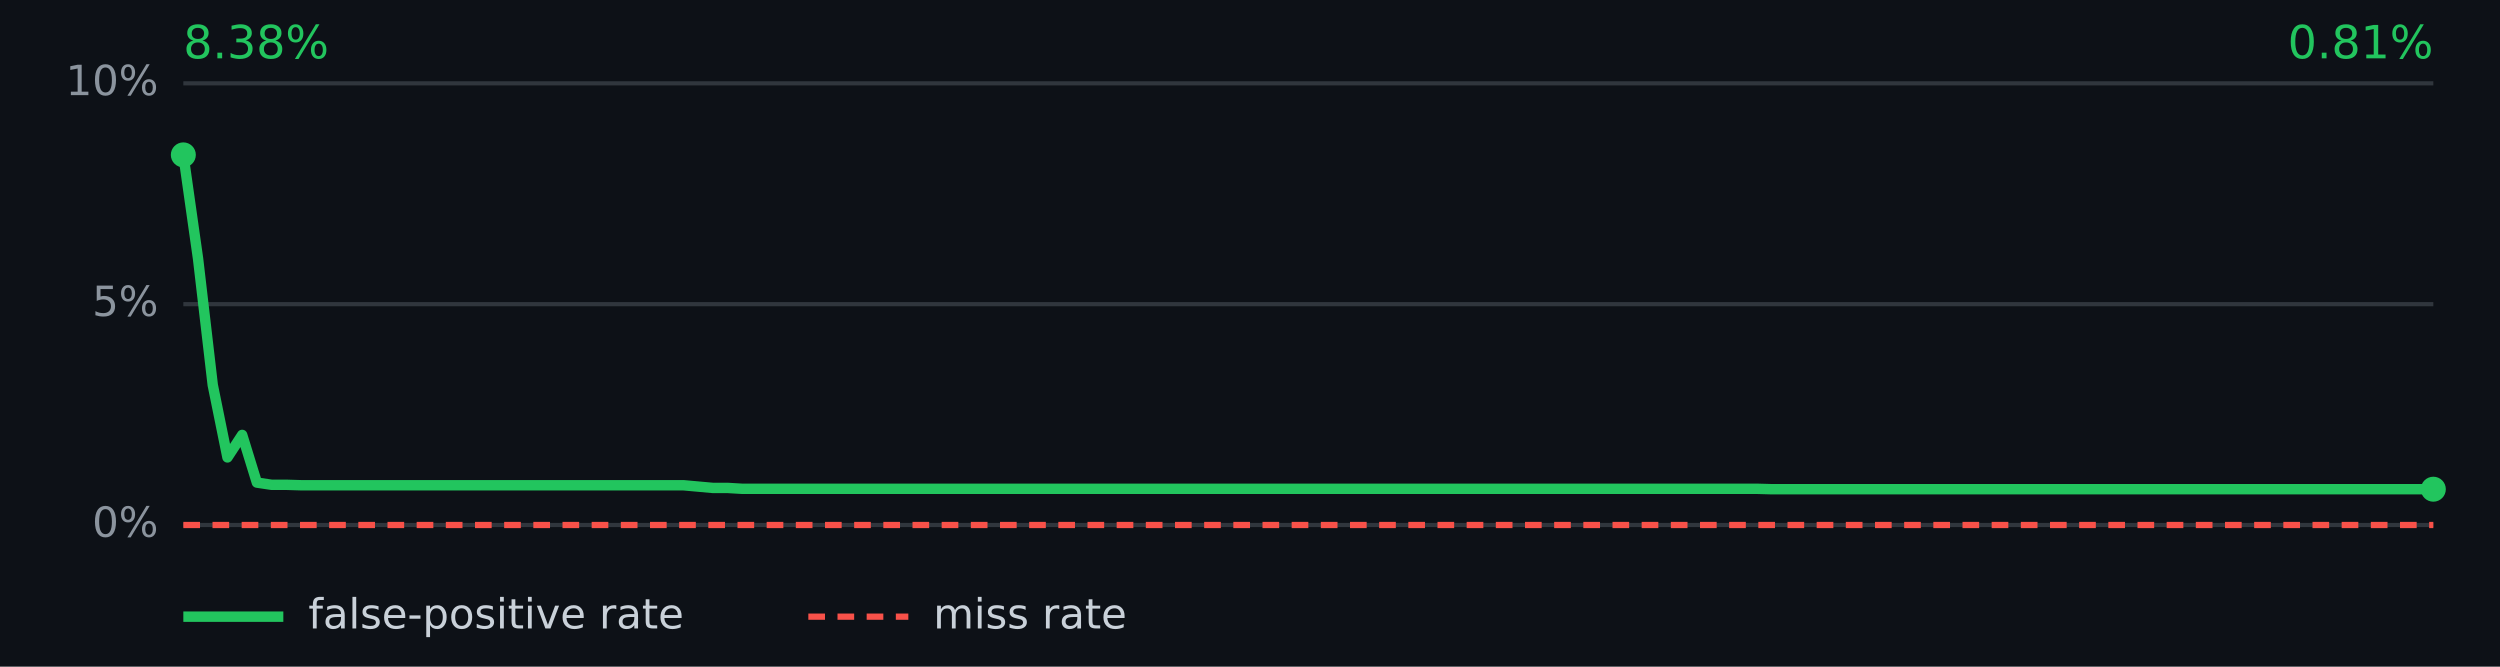
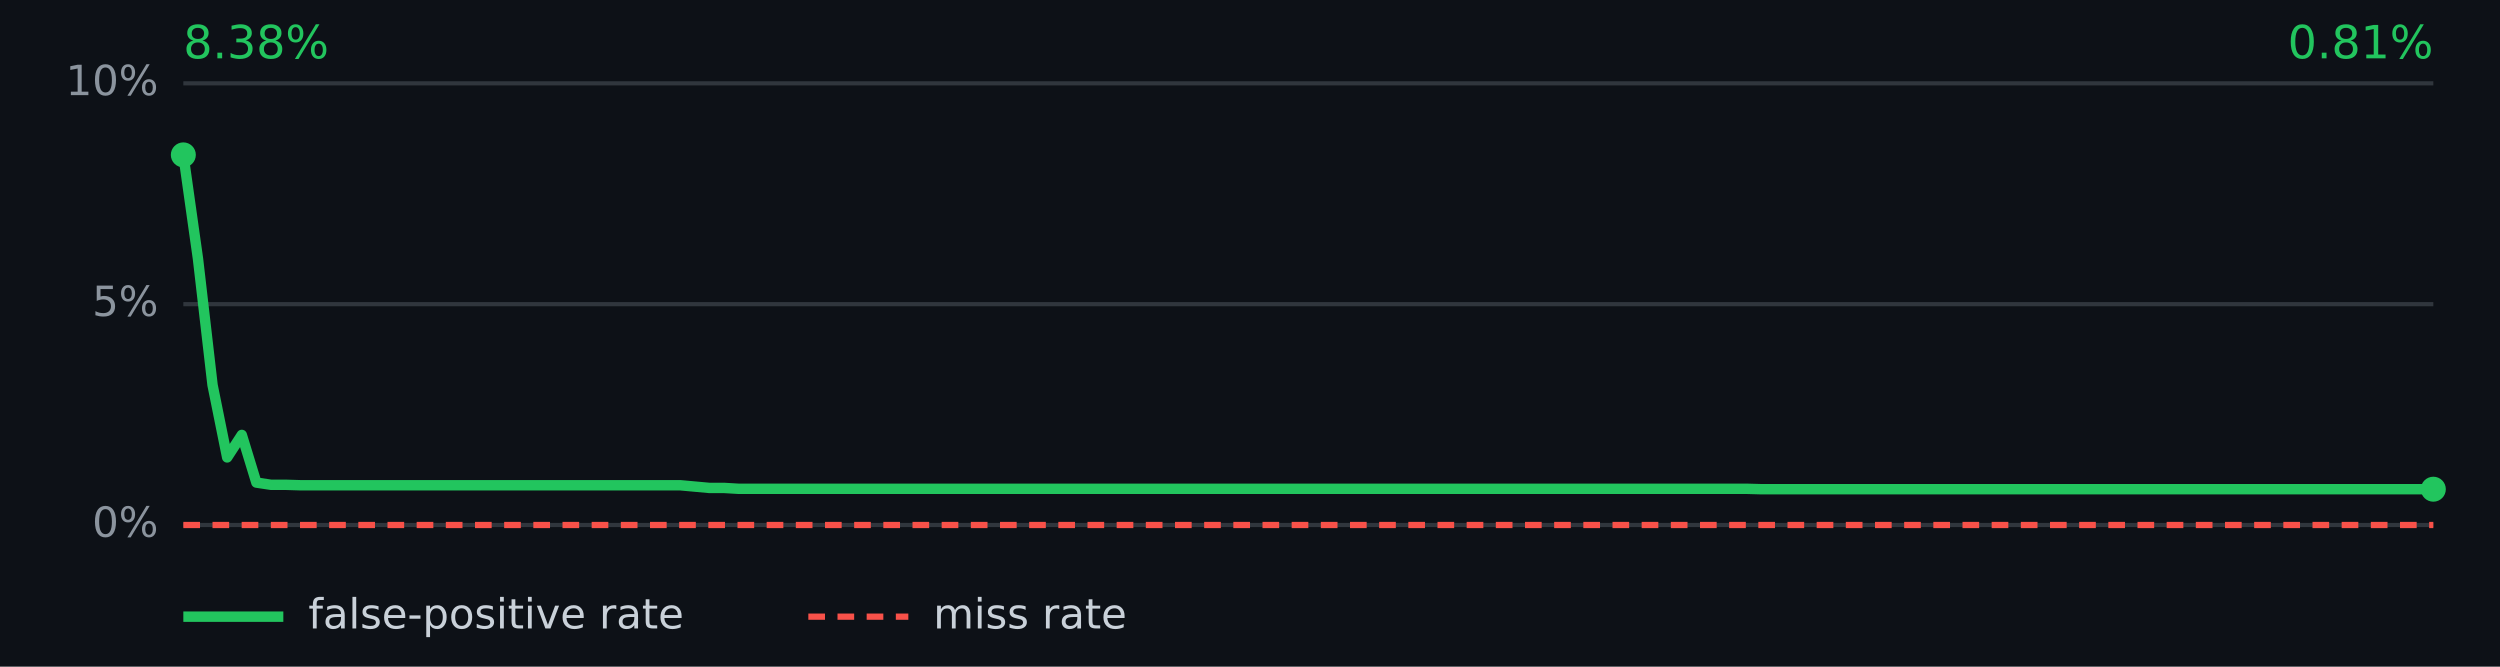
<svg xmlns="http://www.w3.org/2000/svg" width="600" height="160" role="img" aria-label="false-positive rate trend: 8.38% to 0.81%">
  <rect width="100%" height="160" fill="#0d1117" />
  <line x1="44" y1="20.00" x2="584" y2="20.00" stroke="#30363d" stroke-width="1" />
  <text x="38" y="20.00" font-family="Verdana,Geneva,DejaVu Sans,sans-serif" font-size="10" fill="#8b949e" text-anchor="end" dominant-baseline="middle">10%</text>
  <line x1="44" y1="73.00" x2="584" y2="73.00" stroke="#30363d" stroke-width="1" />
  <text x="38" y="73.00" font-family="Verdana,Geneva,DejaVu Sans,sans-serif" font-size="10" fill="#8b949e" text-anchor="end" dominant-baseline="middle">5%</text>
  <line x1="44" y1="126.00" x2="584" y2="126.00" stroke="#30363d" stroke-width="1" />
  <text x="38" y="126.00" font-family="Verdana,Geneva,DejaVu Sans,sans-serif" font-size="10" fill="#8b949e" text-anchor="end" dominant-baseline="middle">0%</text>
-   <polyline points="44.00,126.00 47.72,126.00 51.45,126.00 55.17,126.00 58.90,126.00 62.62,126.00 66.34,126.00 70.07,126.00 73.79,126.00 77.52,126.00 81.24,126.00 84.97,126.00 88.69,126.00 92.41,126.00 96.14,126.00 99.86,126.00 103.59,126.00 107.31,126.00 111.03,126.00 114.76,126.00 118.48,126.00 122.21,126.00 125.93,126.00 129.66,126.00 133.38,126.00 137.10,126.00 140.83,126.00 144.55,126.00 148.28,126.00 152.00,126.00 155.72,126.00 159.45,126.00 163.17,126.00 166.90,126.00 170.62,126.00 174.34,126.00 178.07,126.00 181.79,126.00 185.52,126.00 189.24,126.00 192.97,126.00 196.69,126.00 200.41,126.00 204.14,126.00 207.86,126.00 211.59,126.00 215.31,126.00 219.03,126.00 222.76,126.00 226.48,126.00 230.21,126.00 233.93,126.00 237.66,126.00 241.38,126.00 245.10,126.00 248.83,126.00 252.55,126.00 256.28,126.00 260.00,126.00 263.72,126.00 267.45,126.00 271.17,126.00 274.90,126.00 278.62,126.00 282.34,126.00 286.07,126.00 289.79,126.00 293.52,126.00 297.24,126.00 300.97,126.00 304.69,126.00 308.41,126.00 312.14,126.00 315.86,126.00 319.59,126.00 323.31,126.00 327.03,126.00 330.76,126.00 334.48,126.00 338.21,126.00 341.93,126.00 345.66,126.00 349.38,126.00 353.10,126.00 356.83,126.00 360.55,126.00 364.28,126.00 368.00,126.00 371.72,126.00 375.45,126.00 379.17,126.00 382.90,126.00 386.62,126.00 390.34,126.00 394.07,126.00 397.79,126.00 401.52,126.00 405.24,126.00 408.97,126.00 412.69,126.00 416.41,126.00 420.14,126.00 423.86,126.00 427.59,126.00 431.31,126.00 435.03,126.00 438.76,126.00 442.48,126.00 446.21,126.00 449.93,126.00 453.66,126.00 457.38,126.00 461.10,126.00 464.83,126.00 468.55,126.00 472.28,126.00 476.00,126.00 479.72,126.00 483.45,126.00 487.17,126.00 490.90,126.00 494.62,126.00 498.34,126.00 502.07,126.00 505.79,126.00 509.52,126.00 513.24,126.00 516.97,126.00 520.69,126.00 524.41,126.00 528.14,126.00 531.86,126.00 535.59,126.00 539.31,126.00 543.03,126.00 546.76,126.00 550.48,126.00 554.21,126.00 557.93,126.00 561.66,126.00 565.38,126.00 569.10,126.00 572.83,126.00 576.55,126.00 580.28,126.00 584.00,126.00" fill="none" stroke="#f85149" stroke-width="1.5" stroke-dasharray="4,3" />
-   <polyline points="44.00,37.17 47.53,62.08 51.06,92.40 54.59,109.78 58.12,104.38 61.65,115.82 65.18,116.35 68.71,116.35 72.24,116.46 75.76,116.46 79.29,116.46 82.82,116.46 86.35,116.46 89.88,116.46 93.41,116.46 96.94,116.46 100.47,116.46 104.00,116.46 107.53,116.46 111.06,116.46 114.59,116.46 118.12,116.46 121.65,116.46 125.18,116.46 128.71,116.46 132.24,116.46 135.76,116.46 139.29,116.46 142.82,116.46 146.35,116.46 149.88,116.46 153.41,116.46 156.94,116.46 160.47,116.46 164.00,116.46 167.53,116.78 171.06,117.10 174.59,117.10 178.12,117.31 181.65,117.31 185.18,117.31 188.71,117.31 192.24,117.31 195.76,117.31 199.29,117.31 202.82,117.31 206.35,117.31 209.88,117.31 213.41,117.31 216.94,117.31 220.47,117.31 224.00,117.31 227.53,117.31 231.06,117.31 234.59,117.31 238.12,117.31 241.65,117.31 245.18,117.31 248.71,117.31 252.24,117.31 255.76,117.31 259.29,117.31 262.82,117.31 266.35,117.31 269.88,117.31 273.41,117.31 276.94,117.31 280.47,117.31 284.00,117.31 287.53,117.31 291.06,117.31 294.59,117.31 298.12,117.31 301.65,117.31 305.18,117.31 308.71,117.31 312.24,117.31 315.76,117.31 319.29,117.31 322.82,117.31 326.35,117.31 329.88,117.31 333.41,117.31 336.94,117.31 340.47,117.31 344.00,117.31 347.53,117.31 351.06,117.31 354.59,117.31 358.12,117.31 361.65,117.31 365.18,117.31 368.71,117.31 372.24,117.31 375.76,117.31 379.29,117.31 382.82,117.31 386.35,117.31 389.88,117.31 393.41,117.31 396.94,117.31 400.47,117.31 404.00,117.31 407.53,117.31 411.06,117.31 414.59,117.31 418.12,117.31 421.65,117.31 425.18,117.41 428.71,117.41 432.24,117.41 435.76,117.41 439.29,117.41 442.82,117.41 446.35,117.41 449.88,117.41 453.41,117.41 456.94,117.41 460.47,117.41 464.00,117.41 467.53,117.41 471.06,117.41 474.59,117.41 478.12,117.41 481.65,117.41 485.18,117.41 488.71,117.41 492.24,117.41 495.76,117.41 499.29,117.41 502.82,117.41 506.35,117.41 509.88,117.41 513.41,117.41 516.94,117.41 520.47,117.41 524.00,117.41 527.53,117.41 531.06,117.41 534.59,117.41 538.12,117.41 541.65,117.41 545.18,117.41 548.71,117.41 552.24,117.41 555.76,117.41 559.29,117.41 562.82,117.41 566.35,117.41 569.88,117.41 573.41,117.41 576.94,117.41 580.47,117.41 584.00,117.41" fill="none" stroke="#22c55e" stroke-width="2.5" stroke-linejoin="round" />
+   <polyline points="44.00,126.00 47.70,126.00 51.40,126.00 55.10,126.00 58.79,126.00 62.49,126.00 66.19,126.00 69.89,126.00 73.59,126.00 77.29,126.00 80.99,126.00 84.68,126.00 88.38,126.00 92.08,126.00 95.78,126.00 99.48,126.00 103.18,126.00 106.88,126.00 110.58,126.00 114.27,126.00 117.97,126.00 121.67,126.00 125.37,126.00 129.07,126.00 132.77,126.00 136.47,126.00 140.16,126.00 143.86,126.00 147.56,126.00 151.26,126.00 154.96,126.00 158.66,126.00 162.36,126.00 166.05,126.00 169.75,126.00 173.45,126.00 177.15,126.00 180.85,126.00 184.55,126.00 188.25,126.00 191.95,126.00 195.64,126.00 199.34,126.00 203.04,126.00 206.74,126.00 210.44,126.00 214.14,126.00 217.84,126.00 221.53,126.00 225.23,126.00 228.93,126.00 232.63,126.00 236.33,126.00 240.03,126.00 243.73,126.00 247.42,126.00 251.12,126.00 254.82,126.00 258.52,126.00 262.22,126.00 265.92,126.00 269.62,126.00 273.32,126.00 277.01,126.00 280.71,126.00 284.41,126.00 288.11,126.00 291.81,126.00 295.51,126.00 299.21,126.00 302.90,126.00 306.60,126.00 310.30,126.00 314.00,126.00 317.70,126.00 321.40,126.00 325.10,126.00 328.79,126.00 332.49,126.00 336.19,126.00 339.89,126.00 343.59,126.00 347.29,126.00 350.99,126.00 354.68,126.00 358.38,126.00 362.08,126.00 365.78,126.00 369.48,126.00 373.18,126.00 376.88,126.00 380.58,126.00 384.27,126.00 387.97,126.00 391.67,126.00 395.37,126.00 399.07,126.00 402.77,126.00 406.47,126.00 410.16,126.00 413.86,126.00 417.56,126.00 421.26,126.00 424.96,126.00 428.66,126.00 432.36,126.00 436.05,126.00 439.75,126.00 443.45,126.00 447.15,126.00 450.85,126.00 454.55,126.00 458.25,126.00 461.95,126.00 465.64,126.00 469.34,126.00 473.04,126.00 476.74,126.00 480.44,126.00 484.14,126.00 487.84,126.00 491.53,126.00 495.23,126.00 498.93,126.00 502.63,126.00 506.33,126.00 510.03,126.00 513.73,126.00 517.42,126.00 521.12,126.00 524.82,126.00 528.52,126.00 532.22,126.00 535.92,126.00 539.62,126.00 543.32,126.00 547.01,126.00 550.71,126.00 554.41,126.00 558.11,126.00 561.81,126.00 565.51,126.00 569.21,126.00 572.90,126.00 576.60,126.00 580.30,126.00 584.00,126.00" fill="none" stroke="#f85149" stroke-width="1.5" stroke-dasharray="4,3" />
+   <polyline points="44.00,37.17 47.51,62.08 51.01,92.40 54.52,109.78 58.03,104.38 61.53,115.82 65.04,116.35 68.55,116.35 72.05,116.46 75.56,116.46 79.06,116.46 82.57,116.46 86.08,116.46 89.58,116.46 93.09,116.46 96.60,116.46 100.10,116.46 103.61,116.46 107.12,116.46 110.62,116.46 114.13,116.46 117.64,116.46 121.14,116.46 124.65,116.46 128.16,116.46 131.66,116.46 135.17,116.46 138.68,116.46 142.18,116.46 145.69,116.46 149.19,116.46 152.70,116.46 156.21,116.46 159.71,116.46 163.22,116.46 166.73,116.78 170.23,117.10 173.74,117.10 177.25,117.31 180.75,117.31 184.26,117.31 187.77,117.31 191.27,117.31 194.78,117.31 198.29,117.31 201.79,117.31 205.30,117.31 208.81,117.31 212.31,117.31 215.82,117.31 219.32,117.31 222.83,117.31 226.34,117.31 229.84,117.31 233.35,117.31 236.86,117.31 240.36,117.31 243.87,117.31 247.38,117.31 250.88,117.31 254.39,117.31 257.90,117.31 261.40,117.31 264.91,117.31 268.42,117.31 271.92,117.31 275.43,117.31 278.94,117.31 282.44,117.31 285.95,117.31 289.45,117.31 292.96,117.31 296.47,117.31 299.97,117.31 303.48,117.31 306.99,117.31 310.49,117.31 314.00,117.31 317.51,117.31 321.01,117.31 324.52,117.31 328.03,117.31 331.53,117.31 335.04,117.31 338.55,117.31 342.05,117.31 345.56,117.31 349.06,117.31 352.57,117.31 356.08,117.31 359.58,117.31 363.09,117.31 366.60,117.31 370.10,117.31 373.61,117.31 377.12,117.31 380.62,117.31 384.13,117.31 387.64,117.31 391.14,117.31 394.65,117.31 398.16,117.31 401.66,117.31 405.17,117.31 408.68,117.31 412.18,117.31 415.69,117.31 419.19,117.31 422.70,117.41 426.21,117.41 429.71,117.41 433.22,117.41 436.73,117.41 440.23,117.41 443.74,117.41 447.25,117.41 450.75,117.41 454.26,117.41 457.77,117.41 461.27,117.41 464.78,117.41 468.29,117.41 471.79,117.41 475.30,117.41 478.81,117.41 482.31,117.41 485.82,117.41 489.32,117.41 492.83,117.41 496.34,117.41 499.84,117.41 503.35,117.41 506.86,117.41 510.36,117.41 513.87,117.41 517.38,117.41 520.88,117.41 524.39,117.41 527.90,117.41 531.40,117.41 534.91,117.41 538.42,117.41 541.92,117.41 545.43,117.41 548.94,117.41 552.44,117.41 555.95,117.41 559.45,117.41 562.96,117.41 566.47,117.41 569.97,117.41 573.48,117.41 576.99,117.41 580.49,117.41 584.00,117.41" fill="none" stroke="#22c55e" stroke-width="2.5" stroke-linejoin="round" />
  <circle cx="44.00" cy="37.17" r="3" fill="#22c55e" />
  <circle cx="584.00" cy="117.41" r="3" fill="#22c55e" />
  <text x="44.00" y="14" font-family="Verdana,Geneva,DejaVu Sans,sans-serif" font-size="11" fill="#22c55e" text-anchor="start">8.38%</text>
  <text x="584.00" y="14" font-family="Verdana,Geneva,DejaVu Sans,sans-serif" font-size="11" fill="#22c55e" text-anchor="end">0.81%</text>
  <line x1="44" y1="148" x2="68" y2="148" stroke="#22c55e" stroke-width="2.5" />
  <text x="74" y="148" font-family="Verdana,Geneva,DejaVu Sans,sans-serif" font-size="10" fill="#c9d1d9" dominant-baseline="middle">false-positive rate</text>
  <line x1="194" y1="148" x2="218" y2="148" stroke="#f85149" stroke-width="1.5" stroke-dasharray="4,3" />
  <text x="224" y="148" font-family="Verdana,Geneva,DejaVu Sans,sans-serif" font-size="10" fill="#c9d1d9" dominant-baseline="middle">miss rate</text>
</svg>
